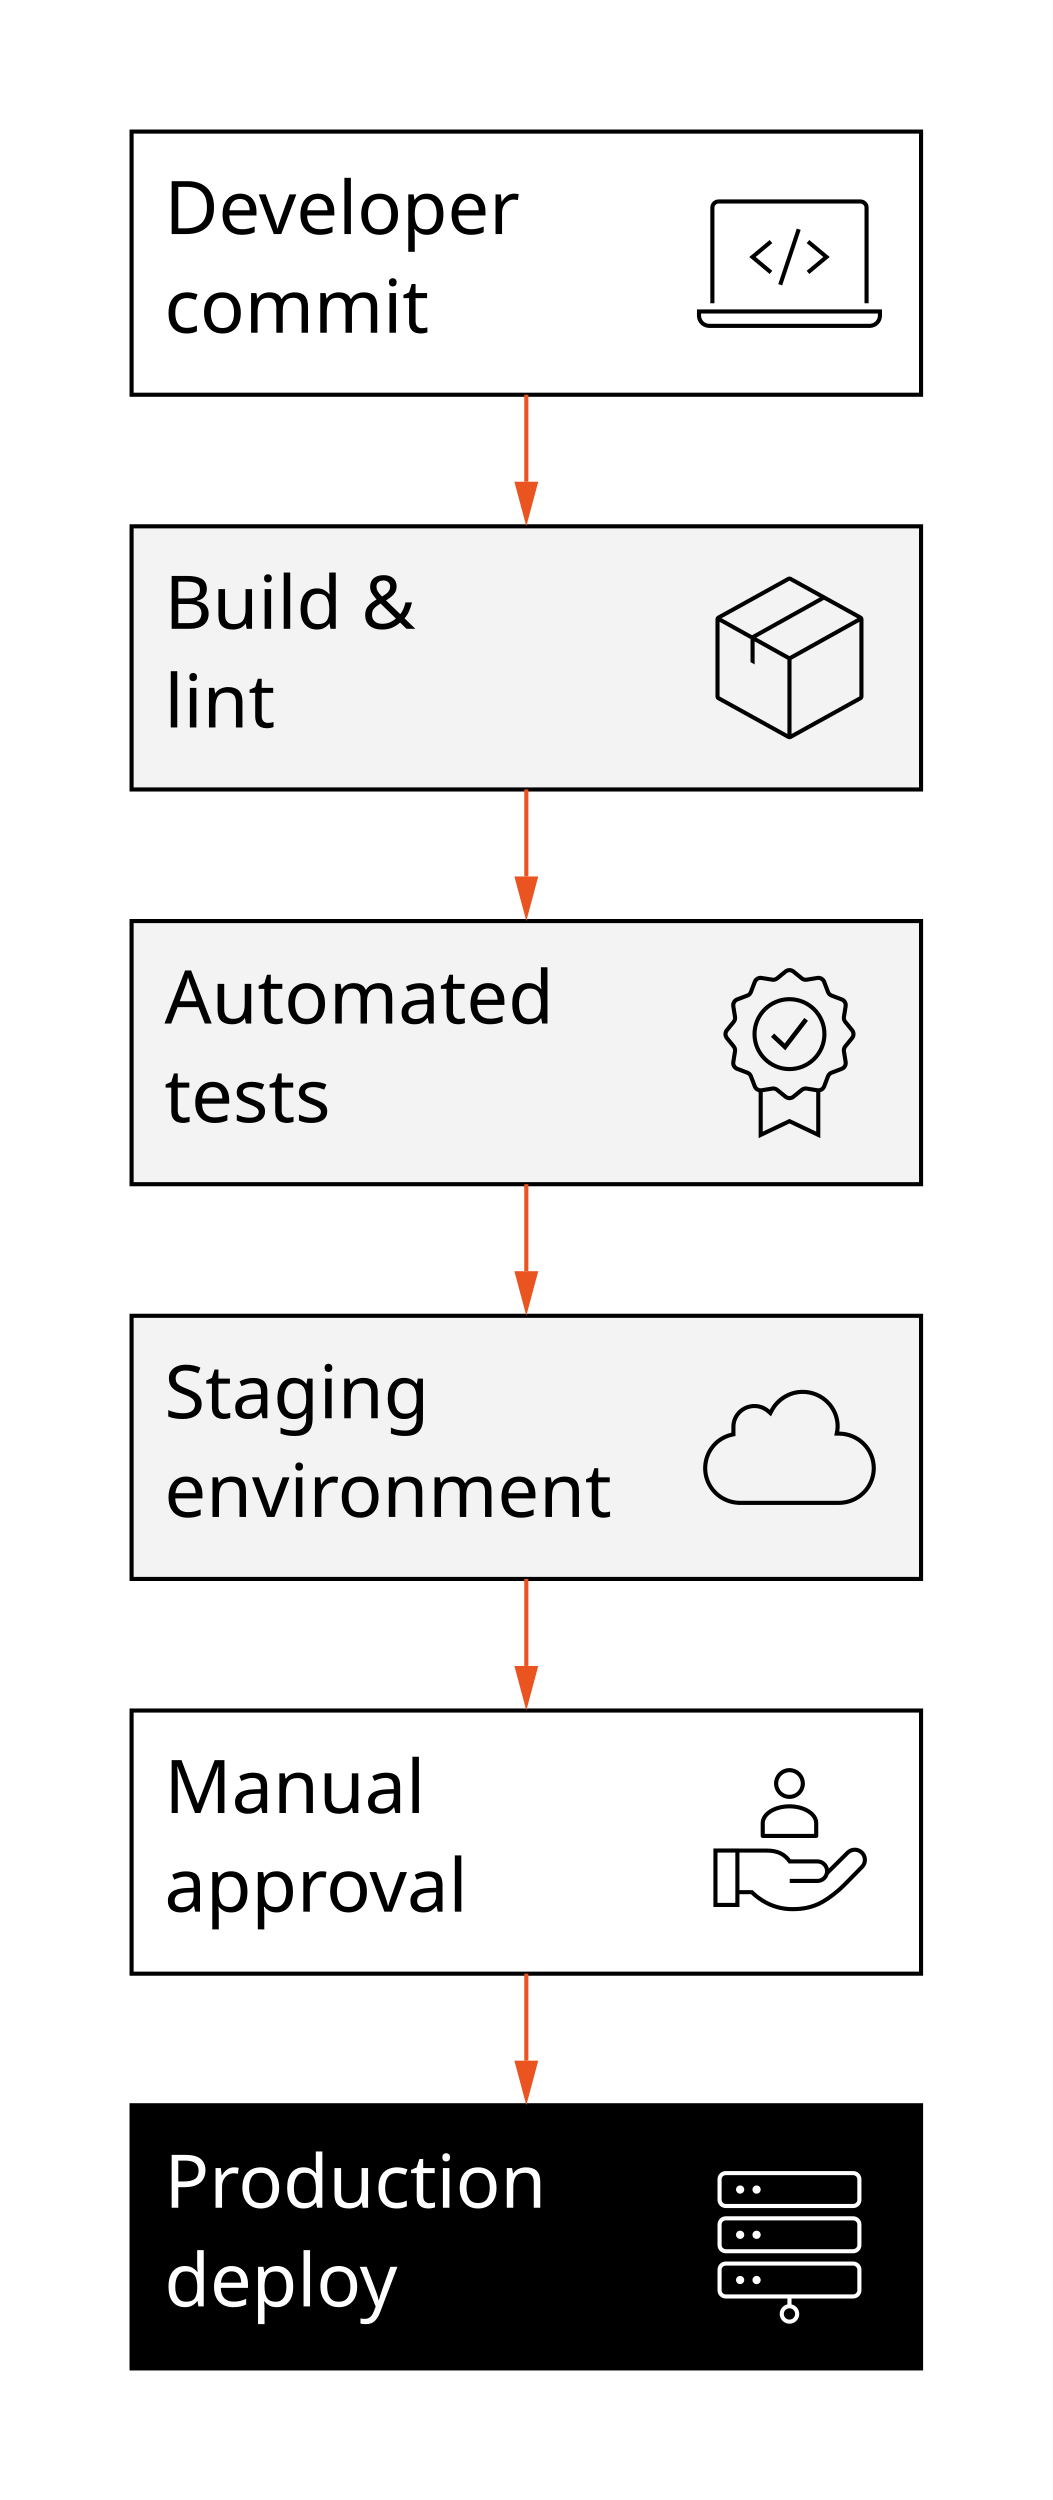
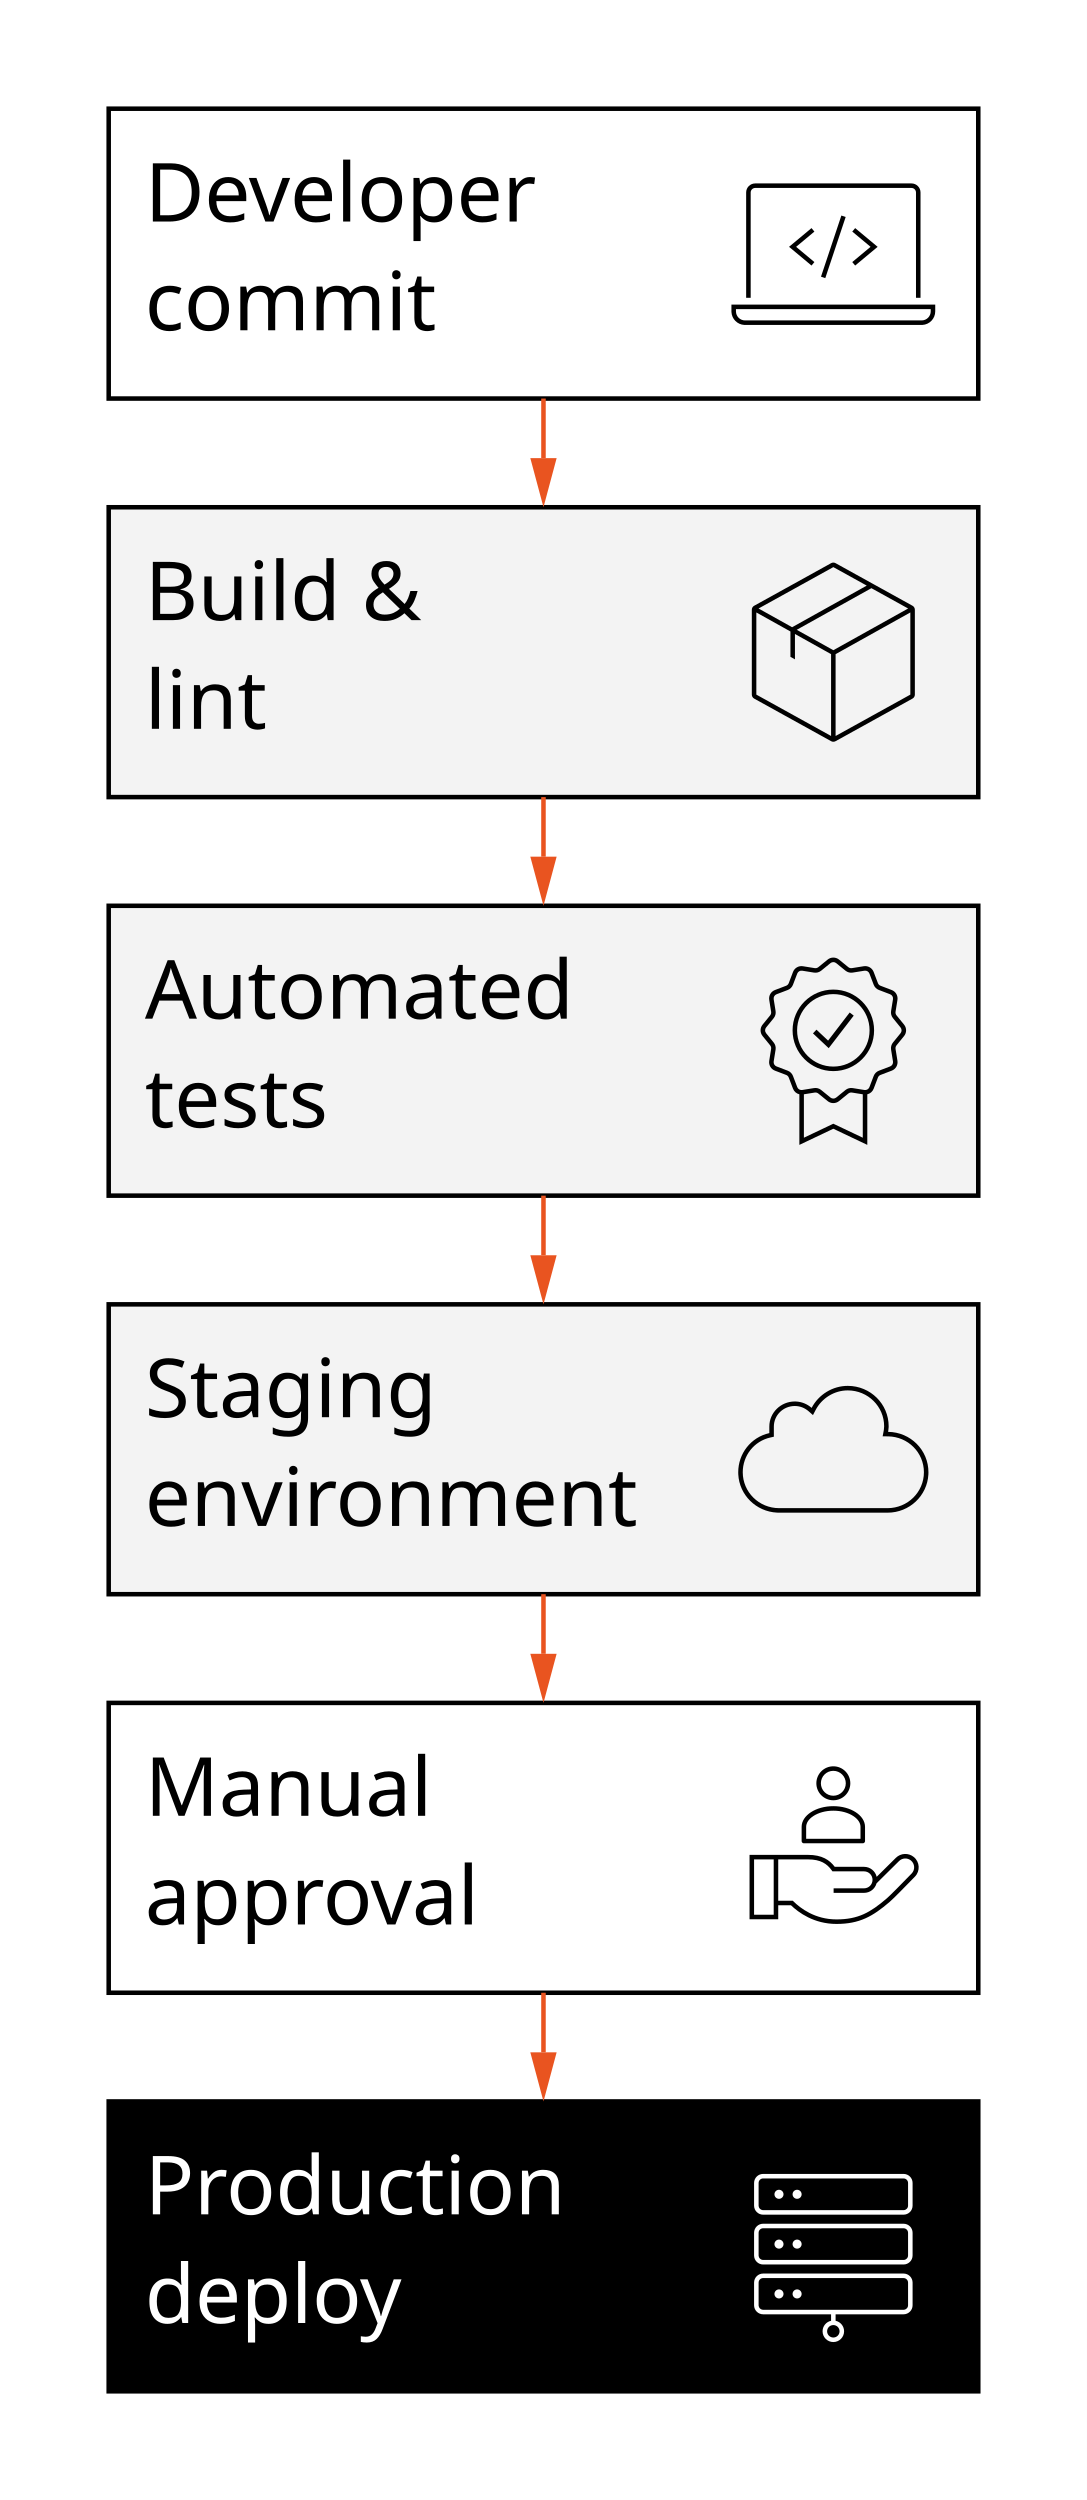
- <svg xmlns="http://www.w3.org/2000/svg" width="256" height="608" viewBox="0 0 256 608" xml:space="preserve">
-   <rect width="256" height="608" fill="#FFFFFF" />
+ <svg xmlns="http://www.w3.org/2000/svg" width="240" height="552" viewBox="0 0 240 552" xml:space="preserve">
+   <rect width="240" height="552" fill="#FFFFFF" />
  <g data-component-id="commit">
-     <rect x="32" y="32" width="192" height="64" fill="#FFFFFF" stroke="#000000" stroke-width="1" stroke-miterlimit="10" />
+     <rect x="24" y="24" width="192" height="64" fill="#FFFFFF" stroke="#000000" stroke-width="1" stroke-miterlimit="10" />
    <text font-family="Ubuntu Sans">
-       <tspan x="40" y="56.92" font-size="18" font-weight="400" fill="#000000">Developer</tspan>
-       <tspan x="40" y="80.92" font-size="18" font-weight="400" fill="#000000">commit</tspan>
+       <tspan x="32" y="48.92" font-size="18" font-weight="400" fill="#000000">Developer</tspan>
+       <tspan x="32" y="72.92" font-size="18" font-weight="400" fill="#000000">commit</tspan>
    </text>
-     <g class="dg-icon" transform="translate(168 40)">
+     <g class="dg-icon" transform="translate(160 32)">
      <path fill-rule="evenodd" clip-rule="evenodd" d="M46.5 36.75C46.5 38.355 45.239 39.666 43.654 39.746L43.5 39.75H4.5L4.346 39.746C2.812 39.668 1.582 38.438 1.504 36.904L1.5 36.75V35.25H46.5V36.75ZM2.5 36.75C2.5 37.855 3.395 38.75 4.5 38.75H43.5C44.605 38.75 45.5 37.855 45.5 36.75V36.25H2.5V36.75Z" fill="#000000" />
      <path d="M41.25 8.5C42.355 8.5 43.25 9.395 43.25 10.5V33.75H42.25V10.5C42.25 9.948 41.802 9.5 41.25 9.5H6.75C6.198 9.5 5.75 9.948 5.75 10.5V33.75H4.75V10.5C4.75 9.395 5.645 8.5 6.75 8.5H41.25Z" fill="#000000" />
      <path d="M26.725 15.908L22.225 29.408L21.275 29.092L25.775 15.592L26.725 15.908Z" fill="#000000" />
      <path d="M19.82 19.134L15.78 22.5L19.82 25.866L19.18 26.634L14.219 22.5L19.18 18.366L19.82 19.134Z" fill="#000000" />
      <path d="M33.781 22.5L28.82 26.634L28.18 25.866L32.22 22.5L28.18 19.134L28.82 18.366L33.781 22.5Z" fill="#000000" />
    </g>
  </g>
  <g data-component-id="build">
-     <rect x="32" y="128" width="192" height="64" fill="#F3F3F3" stroke="#000000" stroke-width="1" stroke-miterlimit="10" />
+     <rect x="24" y="112" width="192" height="64" fill="#F3F3F3" stroke="#000000" stroke-width="1" stroke-miterlimit="10" />
    <text font-family="Ubuntu Sans">
-       <tspan x="40" y="152.92" font-size="18" font-weight="400" fill="#000000">Build &amp;</tspan>
-       <tspan x="40" y="176.92" font-size="18" font-weight="400" fill="#000000">lint</tspan>
+       <tspan x="32" y="136.92" font-size="18" font-weight="400" fill="#000000">Build &amp;</tspan>
+       <tspan x="32" y="160.92" font-size="18" font-weight="400" fill="#000000">lint</tspan>
    </text>
-     <g class="dg-icon" transform="translate(168 136)">
+     <g class="dg-icon" transform="translate(160 120)">
      <path d="M33.001 9.057L41.485 13.752C41.803 13.928 42.001 14.263 42.001 14.627V33.373C42.001 33.736 41.803 34.071 41.485 34.247L24.485 43.657C24.183 43.824 23.817 43.824 23.516 43.657L6.516 34.247C6.198 34.071 6 33.736 6 33.373V14.627C6 14.263 6.198 13.928 6.516 13.752L15.001 9.057L23.516 4.343C23.817 4.176 24.183 4.176 24.485 4.343L33.001 9.057ZM24.5 24.434V42.505L32.516 38.068L41.001 33.372V15.23L24.5 24.434ZM7 33.372L15.485 38.068L23.5 42.504V24.434L15.525 19.985V25.583L14.529 25.027V19.43L7 15.231V33.372ZM15.92 19.061L24 23.566L40.515 14.357L32.516 9.932L32.404 9.869L15.92 19.061ZM15.485 9.932L7.485 14.357L14.899 18.491L31.377 9.302L24 5.218L15.485 9.932Z" fill="#000000" />
    </g>
  </g>
  <g data-component-id="test">
-     <rect x="32" y="224" width="192" height="64" fill="#F3F3F3" stroke="#000000" stroke-width="1" stroke-miterlimit="10" />
+     <rect x="24" y="200" width="192" height="64" fill="#F3F3F3" stroke="#000000" stroke-width="1" stroke-miterlimit="10" />
    <text font-family="Ubuntu Sans">
-       <tspan x="40" y="248.92" font-size="18" font-weight="400" fill="#000000">Automated</tspan>
-       <tspan x="40" y="272.92" font-size="18" font-weight="400" fill="#000000">tests</tspan>
+       <tspan x="32" y="224.92" font-size="18" font-weight="400" fill="#000000">Automated</tspan>
+       <tspan x="32" y="248.92" font-size="18" font-weight="400" fill="#000000">tests</tspan>
    </text>
-     <g class="dg-icon" transform="translate(168 232)">
+     <g class="dg-icon" transform="translate(160 208)">
      <path fill-rule="evenodd" clip-rule="evenodd" d="M22.738 3.882C23.473 3.284 24.527 3.284 25.262 3.882L27.314 5.552C27.535 5.731 27.822 5.808 28.104 5.763L30.716 5.344C31.651 5.193 32.565 5.72 32.902 6.605L33.845 9.077C33.946 9.343 34.157 9.554 34.423 9.655L36.895 10.598C37.78 10.935 38.307 11.849 38.156 12.784L37.737 15.396C37.692 15.678 37.769 15.965 37.948 16.186L39.618 18.238C40.216 18.973 40.216 20.027 39.618 20.762L37.948 22.814C37.769 23.035 37.692 23.322 37.737 23.604L38.156 26.216C38.307 27.151 37.78 28.065 36.895 28.402L34.423 29.345C34.157 29.446 33.946 29.657 33.845 29.923L32.902 32.395C32.661 33.027 32.126 33.473 31.5 33.624V44.791L24 41.225L16.5 44.791V33.624C15.874 33.473 15.339 33.027 15.098 32.395L14.155 29.923C14.054 29.657 13.843 29.446 13.577 29.345L11.105 28.402C10.22 28.065 9.693 27.151 9.844 26.216L10.263 23.604C10.308 23.322 10.231 23.035 10.052 22.814L8.382 20.762C7.784 20.027 7.784 18.973 8.382 18.238L10.052 16.186C10.231 15.965 10.308 15.678 10.263 15.396L9.844 12.784C9.693 11.848 10.22 10.935 11.105 10.598L13.577 9.655C13.843 9.554 14.054 9.343 14.155 9.077L15.098 6.605C15.435 5.72 16.349 5.193 17.284 5.344L19.896 5.763C20.178 5.808 20.465 5.731 20.686 5.552L22.738 3.882ZM19.896 33.237L17.5 33.621V43.208L23.785 40.22L24 40.117L24.215 40.22L30.5 43.208V33.621L28.104 33.237C27.822 33.192 27.535 33.269 27.314 33.448L25.262 35.118C24.527 35.716 23.473 35.716 22.738 35.118L20.686 33.448C20.465 33.269 20.178 33.192 19.896 33.237ZM24.631 4.658C24.263 4.359 23.737 4.359 23.369 4.658L21.316 6.327C20.874 6.687 20.3 6.841 19.737 6.751L17.125 6.331C16.657 6.256 16.201 6.519 16.032 6.962L15.09 9.434C14.887 9.966 14.466 10.387 13.934 10.59L11.462 11.532C11.019 11.701 10.756 12.157 10.831 12.625L11.251 15.237C11.341 15.8 11.187 16.374 10.827 16.816L9.158 18.869C8.859 19.237 8.859 19.763 9.158 20.131L10.827 22.184C11.187 22.626 11.341 23.2 11.251 23.763L10.831 26.375C10.756 26.843 11.019 27.299 11.462 27.468L13.934 28.41C14.466 28.613 14.887 29.034 15.09 29.566L16.032 32.038C16.201 32.481 16.657 32.744 17.125 32.669L19.737 32.249C20.3 32.159 20.874 32.313 21.316 32.673L23.369 34.342C23.737 34.641 24.263 34.641 24.631 34.342L26.684 32.673C27.126 32.313 27.7 32.159 28.263 32.249L30.875 32.669C31.343 32.744 31.799 32.481 31.968 32.038L32.91 29.566C33.113 29.034 33.534 28.613 34.066 28.41L36.538 27.468C36.981 27.299 37.244 26.843 37.169 26.375L36.749 23.763C36.659 23.2 36.813 22.626 37.173 22.184L38.842 20.131C39.141 19.763 39.141 19.237 38.842 18.869L37.173 16.816C36.813 16.374 36.659 15.8 36.749 15.237L37.169 12.625C37.244 12.157 36.981 11.701 36.538 11.532L34.066 10.59C33.534 10.387 33.113 9.966 32.91 9.434L31.968 6.962C31.799 6.519 31.343 6.256 30.875 6.331L28.263 6.751C27.7 6.841 27.126 6.687 26.684 6.327L24.631 4.658Z" fill="#000000" />
      <path d="M28.5 16.248L22.977 23.439L22.525 23.013L19.501 20.171L20.27 19.351L22.842 21.768L27.607 15.562L28.5 16.248Z" fill="#000000" />
      <path fill-rule="evenodd" clip-rule="evenodd" d="M24 10.5C28.971 10.5 33 14.529 33 19.5C33 24.471 28.971 28.5 24 28.5C19.029 28.5 15 24.471 15 19.5C15 14.529 19.029 10.5 24 10.5ZM24 11.5C19.582 11.5 16 15.082 16 19.5C16 23.918 19.582 27.5 24 27.5C28.418 27.5 32 23.918 32 19.5C32 15.082 28.418 11.5 24 11.5Z" fill="#000000" />
    </g>
  </g>
  <g data-component-id="staging">
-     <rect x="32" y="320" width="192" height="64" fill="#F3F3F3" stroke="#000000" stroke-width="1" stroke-miterlimit="10" />
+     <rect x="24" y="288" width="192" height="64" fill="#F3F3F3" stroke="#000000" stroke-width="1" stroke-miterlimit="10" />
    <text font-family="Ubuntu Sans">
-       <tspan x="40" y="344.92" font-size="18" font-weight="400" fill="#000000">Staging</tspan>
-       <tspan x="40" y="368.92" font-size="18" font-weight="400" fill="#000000">environment</tspan>
+       <tspan x="32" y="312.92" font-size="18" font-weight="400" fill="#000000">Staging</tspan>
+       <tspan x="32" y="336.92" font-size="18" font-weight="400" fill="#000000">environment</tspan>
    </text>
-     <g class="dg-icon" transform="translate(168 328)">
+     <g class="dg-icon" transform="translate(160 296)">
      <path fill-rule="evenodd" clip-rule="evenodd" d="M27.186 10C32.196 10 36.217 14 36.217 18.923L36.211 19.143C36.187 19.652 36.094 20.147 36.093 20.154C41.041 20.216 45 24.154 45 29.077L44.988 29.536C44.748 34.246 40.822 38 35.969 38H12.031L11.565 37.988C6.928 37.757 3.245 34.094 3.012 29.536L3 29.077C3 24.954 5.784 21.352 9.866 20.429V18.984C9.866 15.908 12.402 13.446 15.495 13.446L15.749 13.452C17.017 13.51 18.22 13.996 19.206 14.861C20.753 11.908 23.845 10 27.186 10ZM27.186 11C24.224 11 21.469 12.695 20.092 15.325L19.502 16.452L18.547 15.613C17.674 14.847 16.608 14.446 15.495 14.446C12.935 14.446 10.866 16.479 10.866 18.984V21.227L10.087 21.403C6.472 22.221 4 25.409 4 29.077C4 33.438 7.564 37 12.031 37H35.969C40.436 37 44 33.438 44 29.077C44 24.713 40.493 21.208 36.08 21.153L34.888 21.139L35.11 19.967V19.965C35.111 19.962 35.112 19.956 35.113 19.948C35.116 19.933 35.121 19.91 35.126 19.88C35.136 19.819 35.149 19.73 35.163 19.626C35.191 19.411 35.217 19.151 35.217 18.923C35.217 14.562 31.653 11 27.186 11Z" fill="#000000" />
    </g>
  </g>
  <g data-component-id="approval">
-     <rect x="32" y="416" width="192" height="64" fill="#FFFFFF" stroke="#000000" stroke-width="1" stroke-miterlimit="10" />
+     <rect x="24" y="376" width="192" height="64" fill="#FFFFFF" stroke="#000000" stroke-width="1" stroke-miterlimit="10" />
    <text font-family="Ubuntu Sans">
-       <tspan x="40" y="440.92" font-size="18" font-weight="400" fill="#000000">Manual</tspan>
-       <tspan x="40" y="464.92" font-size="18" font-weight="400" fill="#000000">approval</tspan>
+       <tspan x="32" y="400.92" font-size="18" font-weight="400" fill="#000000">Manual</tspan>
+       <tspan x="32" y="424.92" font-size="18" font-weight="400" fill="#000000">approval</tspan>
    </text>
-     <g class="dg-icon" transform="translate(168 424)">
+     <g class="dg-icon" transform="translate(160 384)">
      <path fill-rule="evenodd" clip-rule="evenodd" d="M37.806 26.209C38.885 25.141 40.598 25.063 41.77 26.03C43.098 27.126 43.215 29.123 42.014 30.362C39.871 32.57 37.274 35.218 36.437 35.936C34.577 37.53 32.912 38.755 31.069 39.576C29.219 40.4 27.215 40.806 24.688 40.806C19.718 40.806 16.314 38.289 14.64 36.677H11.833V39.778H5.5V25.553H11.833V25.556H18.417C19.933 25.556 21.14 25.823 22.129 26.324C23.038 26.784 23.734 27.43 24.312 28.195H30.778C32.136 28.195 33.27 29.137 33.571 30.402L37.806 26.209ZM41.134 26.8C40.358 26.16 39.224 26.212 38.51 26.919L33.547 31.834C33.212 33.05 32.101 33.945 30.778 33.945H24.061V32.945H30.778C31.814 32.945 32.653 32.105 32.653 31.07C32.653 30.034 31.814 29.195 30.778 29.195H23.803L23.652 28.984C23.116 28.227 22.492 27.63 21.677 27.216C20.859 26.802 19.816 26.556 18.417 26.556H11.833V35.677H15.047L15.193 35.822C16.712 37.326 19.934 39.806 24.688 39.806C27.098 39.806 28.96 39.42 30.662 38.662C32.373 37.899 33.951 36.749 35.785 35.176C36.577 34.497 39.132 31.896 41.296 29.666C42.089 28.848 42.014 27.527 41.134 26.8ZM6.5 38.778H10.833V26.553H6.5V38.778Z" fill="#000000" />
      <path fill-rule="evenodd" clip-rule="evenodd" d="M24 14.8C27.866 14.8 31 16.847 31 19.37V22.5L30.99 22.601C30.944 22.828 30.742 23 30.5 23H17.5L17.399 22.989C17.204 22.949 17.05 22.796 17.01 22.601L17 22.5V19.37C17 16.847 20.134 14.8 24 14.8ZM24 15.8C22.233 15.8 20.679 16.27 19.597 16.977C18.506 17.689 18 18.557 18 19.37V22H30V19.37C30 18.557 29.494 17.689 28.403 16.977C27.321 16.27 25.767 15.8 24 15.8Z" fill="#000000" />
      <path fill-rule="evenodd" clip-rule="evenodd" d="M24 6C26.071 6 27.75 7.679 27.75 9.75C27.75 11.821 26.071 13.5 24 13.5C21.929 13.5 20.25 11.821 20.25 9.75C20.25 7.679 21.929 6 24 6ZM24 7C22.481 7 21.25 8.231 21.25 9.75C21.25 11.269 22.481 12.5 24 12.5C25.519 12.5 26.75 11.269 26.75 9.75C26.75 8.231 25.519 7 24 7Z" fill="#000000" />
    </g>
  </g>
  <g data-component-id="production">
-     <rect x="32" y="512" width="192" height="64" fill="#000000" stroke="#000000" stroke-width="1" stroke-miterlimit="10" />
+     <rect x="24" y="464" width="192" height="64" fill="#000000" stroke="#000000" stroke-width="1" stroke-miterlimit="10" />
    <text font-family="Ubuntu Sans">
-       <tspan x="40" y="536.92" font-size="18" font-weight="400" fill="#FFFFFF">Production</tspan>
-       <tspan x="40" y="560.92" font-size="18" font-weight="400" fill="#FFFFFF">deploy</tspan>
+       <tspan x="32" y="488.92" font-size="18" font-weight="400" fill="#FFFFFF">Production</tspan>
+       <tspan x="32" y="512.92" font-size="18" font-weight="400" fill="#FFFFFF">deploy</tspan>
    </text>
-     <g class="dg-icon" transform="translate(168 520)">
+     <g class="dg-icon" transform="translate(160 472)">
      <path d="M39.5 30C40.605 30 41.5 30.895 41.5 32V37C41.5 38.105 40.605 39 39.5 39H24.5V40.428C25.572 40.657 26.375 41.61 26.375 42.75C26.375 44.062 25.312 45.125 24 45.125C22.688 45.125 21.625 44.062 21.625 42.75C21.625 41.61 22.428 40.657 23.5 40.428V39H8.5C7.395 39 6.5 38.105 6.5 37V32C6.5 30.895 7.395 30 8.5 30H39.5ZM24 41.375C23.241 41.375 22.625 41.991 22.625 42.75C22.625 43.509 23.241 44.125 24 44.125C24.759 44.125 25.375 43.509 25.375 42.75C25.375 41.991 24.759 41.375 24 41.375ZM8.5 31C7.948 31 7.5 31.448 7.5 32V37L7.505 37.102C7.553 37.573 7.927 37.947 8.397 37.995L8.5 38H39.5L39.602 37.995C40.107 37.944 40.5 37.518 40.5 37V32C40.5 31.448 40.052 31 39.5 31H8.5ZM12 33.501C12.552 33.501 13 33.949 13 34.501C13 35.053 12.552 35.501 12 35.501C11.448 35.501 11 35.053 11 34.501C11 33.949 11.448 33.501 12 33.501ZM39.5 19C40.605 19 41.5 19.895 41.5 21V26C41.5 27.105 40.605 28 39.5 28H8.5C7.395 28 6.5 27.105 6.5 26V21C6.5 19.895 7.395 19 8.5 19H39.5ZM8.5 20C7.948 20 7.5 20.448 7.5 21V26L7.505 26.102C7.553 26.573 7.927 26.947 8.397 26.995L8.5 27H39.5L39.602 26.995C40.107 26.944 40.5 26.518 40.5 26V21C40.5 20.448 40.052 20 39.5 20H8.5ZM12 22.501C12.552 22.501 13 22.949 13 23.501C13 24.053 12.552 24.501 12 24.501C11.448 24.501 11 24.053 11 23.501C11 22.949 11.448 22.501 12 22.501ZM39.5 8C40.605 8 41.5 8.895 41.5 10V15C41.5 16.105 40.605 17 39.5 17H8.5C7.395 17 6.5 16.105 6.5 15V10C6.5 8.895 7.395 8 8.5 8H39.5ZM8.5 9C7.948 9 7.5 9.448 7.5 10V15L7.505 15.102C7.553 15.573 7.927 15.947 8.397 15.995L8.5 16H39.5L39.602 15.995C40.107 15.944 40.5 15.518 40.5 15V10C40.5 9.448 40.052 9 39.5 9H8.5ZM12 11.501C12.552 11.501 13 11.949 13 12.501C13 13.053 12.552 13.501 12 13.501C11.448 13.501 11 13.053 11 12.501C11 11.949 11.448 11.501 12 11.501Z" fill="#FFFFFF" />
      <circle cx="16" cy="12.501" r="1" fill="#FFFFFF" />
      <circle cx="16" cy="23.501" r="1" fill="#FFFFFF" />
      <circle cx="16" cy="34.501" r="1" fill="#FFFFFF" />
    </g>
  </g>
  <g data-component-id="_auto_1">
-     <line x1="128" y1="96" x2="128" y2="117.159" fill="none" stroke="#E95420" stroke-width="1" stroke-miterlimit="10" />
-     <polygon points="125.095,117.159 128,128 130.905,117.159" fill="#E95420" />
+     <line x1="120" y1="88" x2="120" y2="101.159" fill="none" stroke="#E95420" stroke-width="1" stroke-miterlimit="10" />
+     <polygon points="117.095,101.159 120,112 122.905,101.159" fill="#E95420" />
  </g>
  <g data-component-id="_auto_2">
-     <line x1="128" y1="192" x2="128" y2="213.159" fill="none" stroke="#E95420" stroke-width="1" stroke-miterlimit="10" />
-     <polygon points="125.095,213.159 128,224 130.905,213.159" fill="#E95420" />
+     <line x1="120" y1="176" x2="120" y2="189.159" fill="none" stroke="#E95420" stroke-width="1" stroke-miterlimit="10" />
+     <polygon points="117.095,189.159 120,200 122.905,189.159" fill="#E95420" />
  </g>
  <g data-component-id="_auto_3">
-     <line x1="128" y1="288" x2="128" y2="309.159" fill="none" stroke="#E95420" stroke-width="1" stroke-miterlimit="10" />
-     <polygon points="125.095,309.159 128,320 130.905,309.159" fill="#E95420" />
+     <line x1="120" y1="264" x2="120" y2="277.159" fill="none" stroke="#E95420" stroke-width="1" stroke-miterlimit="10" />
+     <polygon points="117.095,277.159 120,288 122.905,277.159" fill="#E95420" />
  </g>
  <g data-component-id="_auto_4">
-     <line x1="128" y1="384" x2="128" y2="405.159" fill="none" stroke="#E95420" stroke-width="1" stroke-miterlimit="10" />
-     <polygon points="125.095,405.159 128,416 130.905,405.159" fill="#E95420" />
+     <line x1="120" y1="352" x2="120" y2="365.159" fill="none" stroke="#E95420" stroke-width="1" stroke-miterlimit="10" />
+     <polygon points="117.095,365.159 120,376 122.905,365.159" fill="#E95420" />
  </g>
  <g data-component-id="_auto_5">
-     <line x1="128" y1="480" x2="128" y2="501.159" fill="none" stroke="#E95420" stroke-width="1" stroke-miterlimit="10" />
-     <polygon points="125.095,501.159 128,512 130.905,501.159" fill="#E95420" />
+     <line x1="120" y1="440" x2="120" y2="453.159" fill="none" stroke="#E95420" stroke-width="1" stroke-miterlimit="10" />
+     <polygon points="117.095,453.159 120,464 122.905,453.159" fill="#E95420" />
  </g>
</svg>
